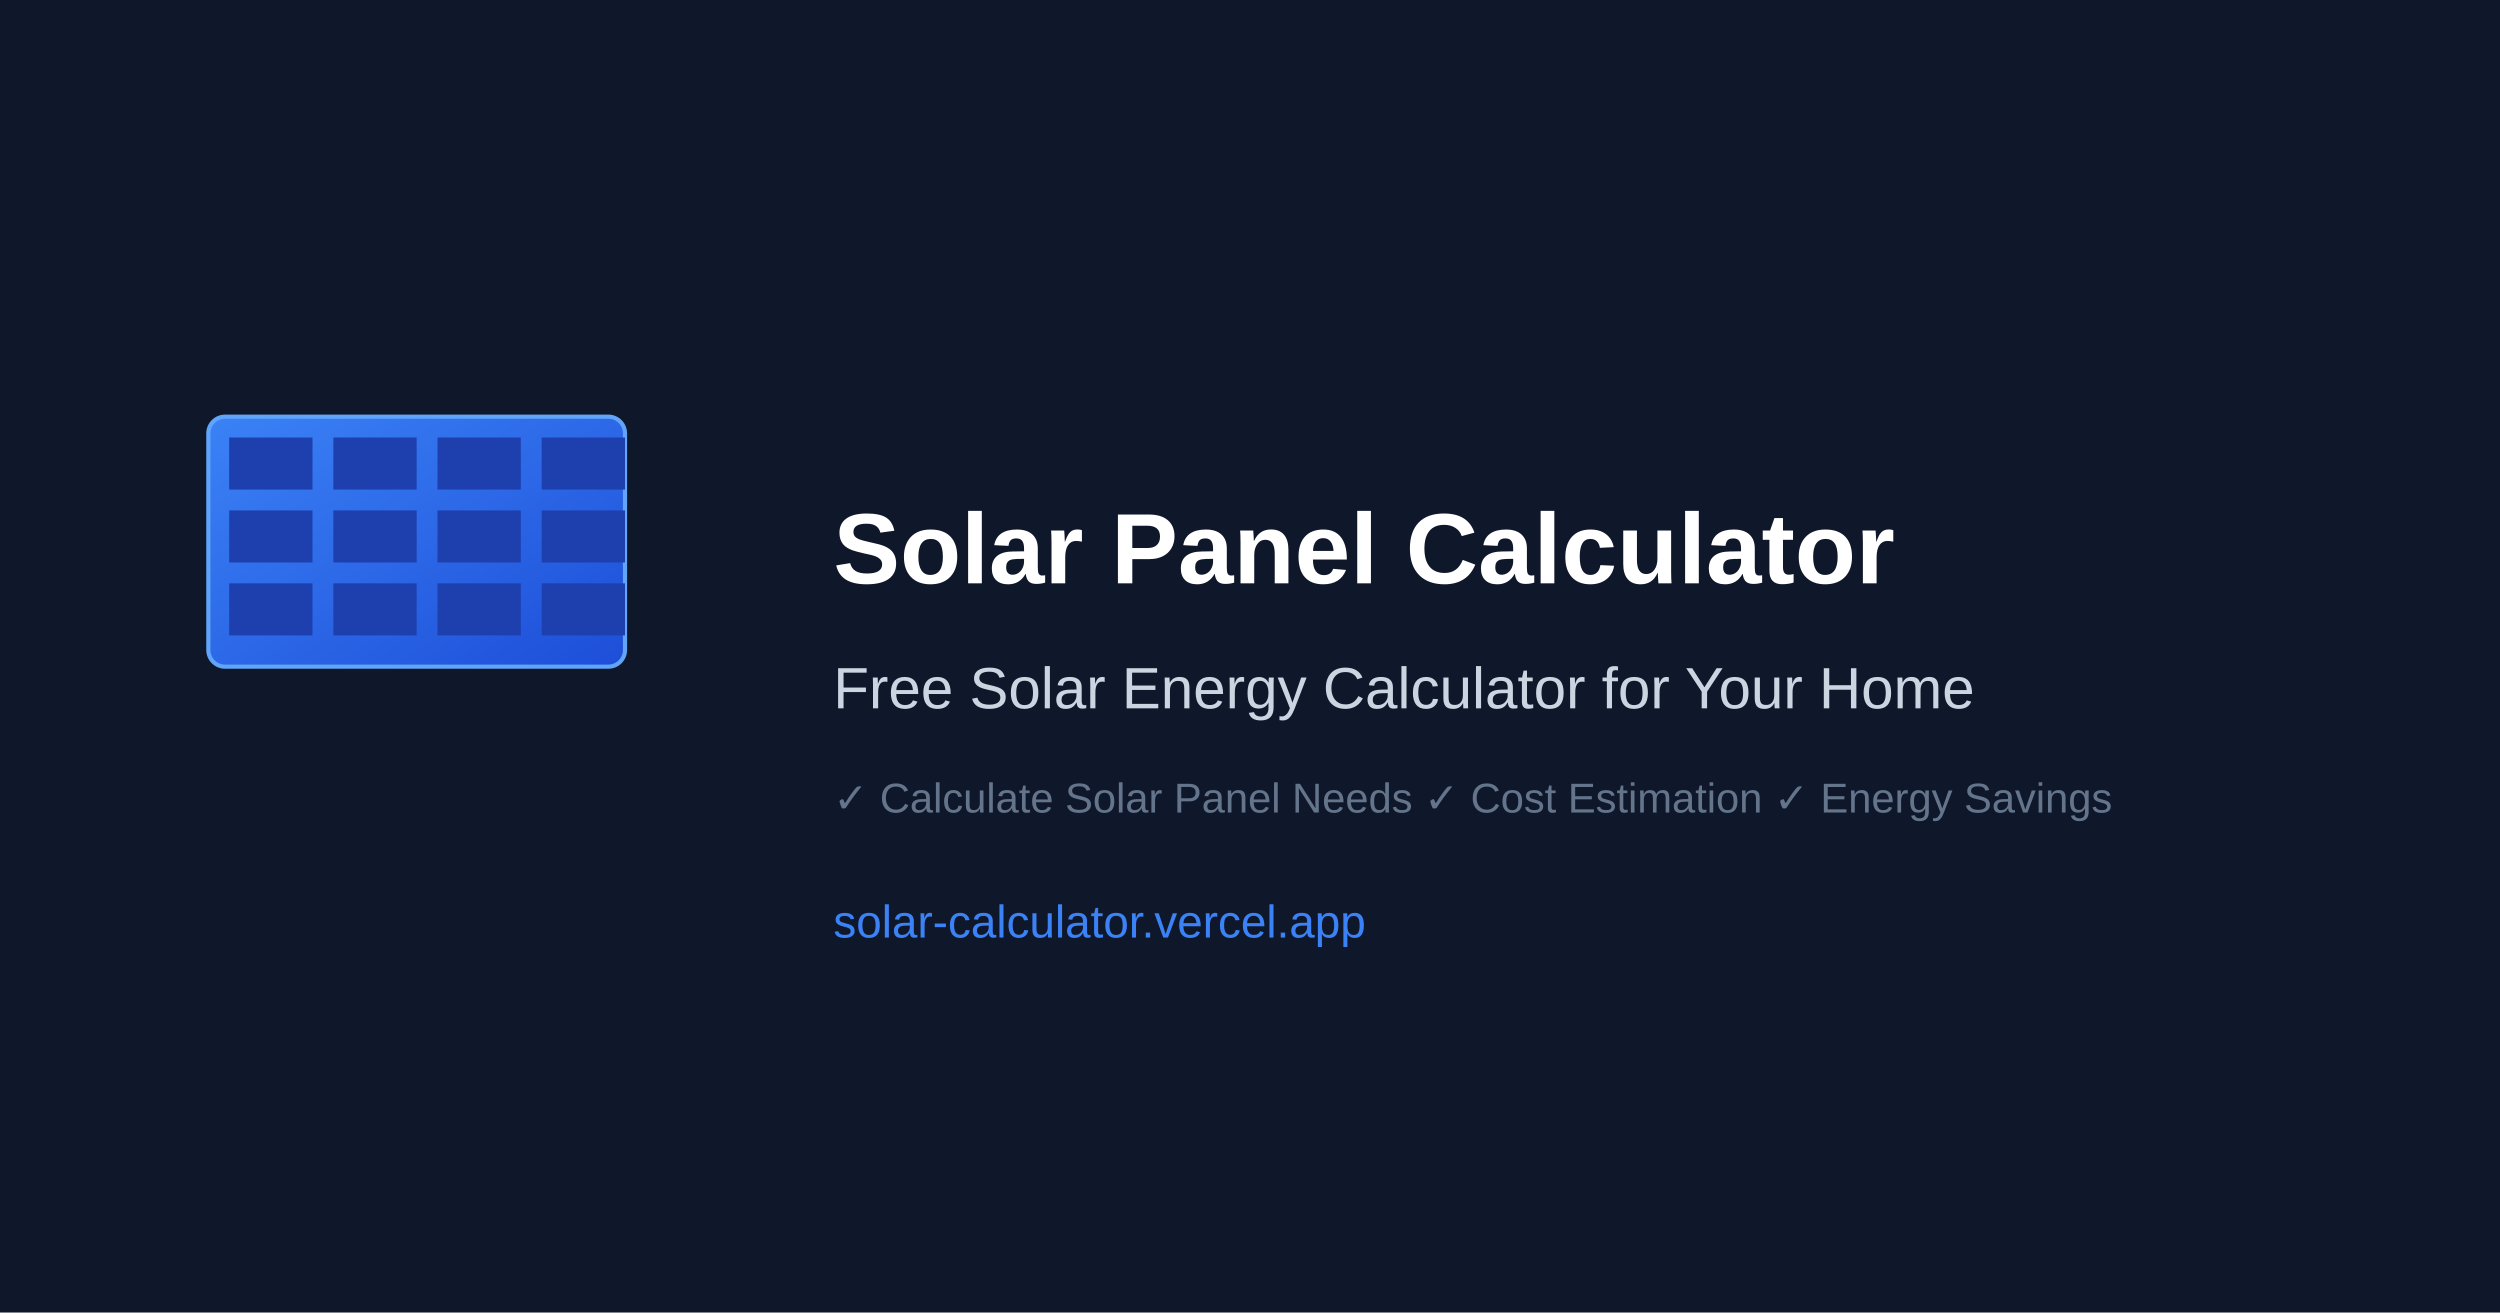
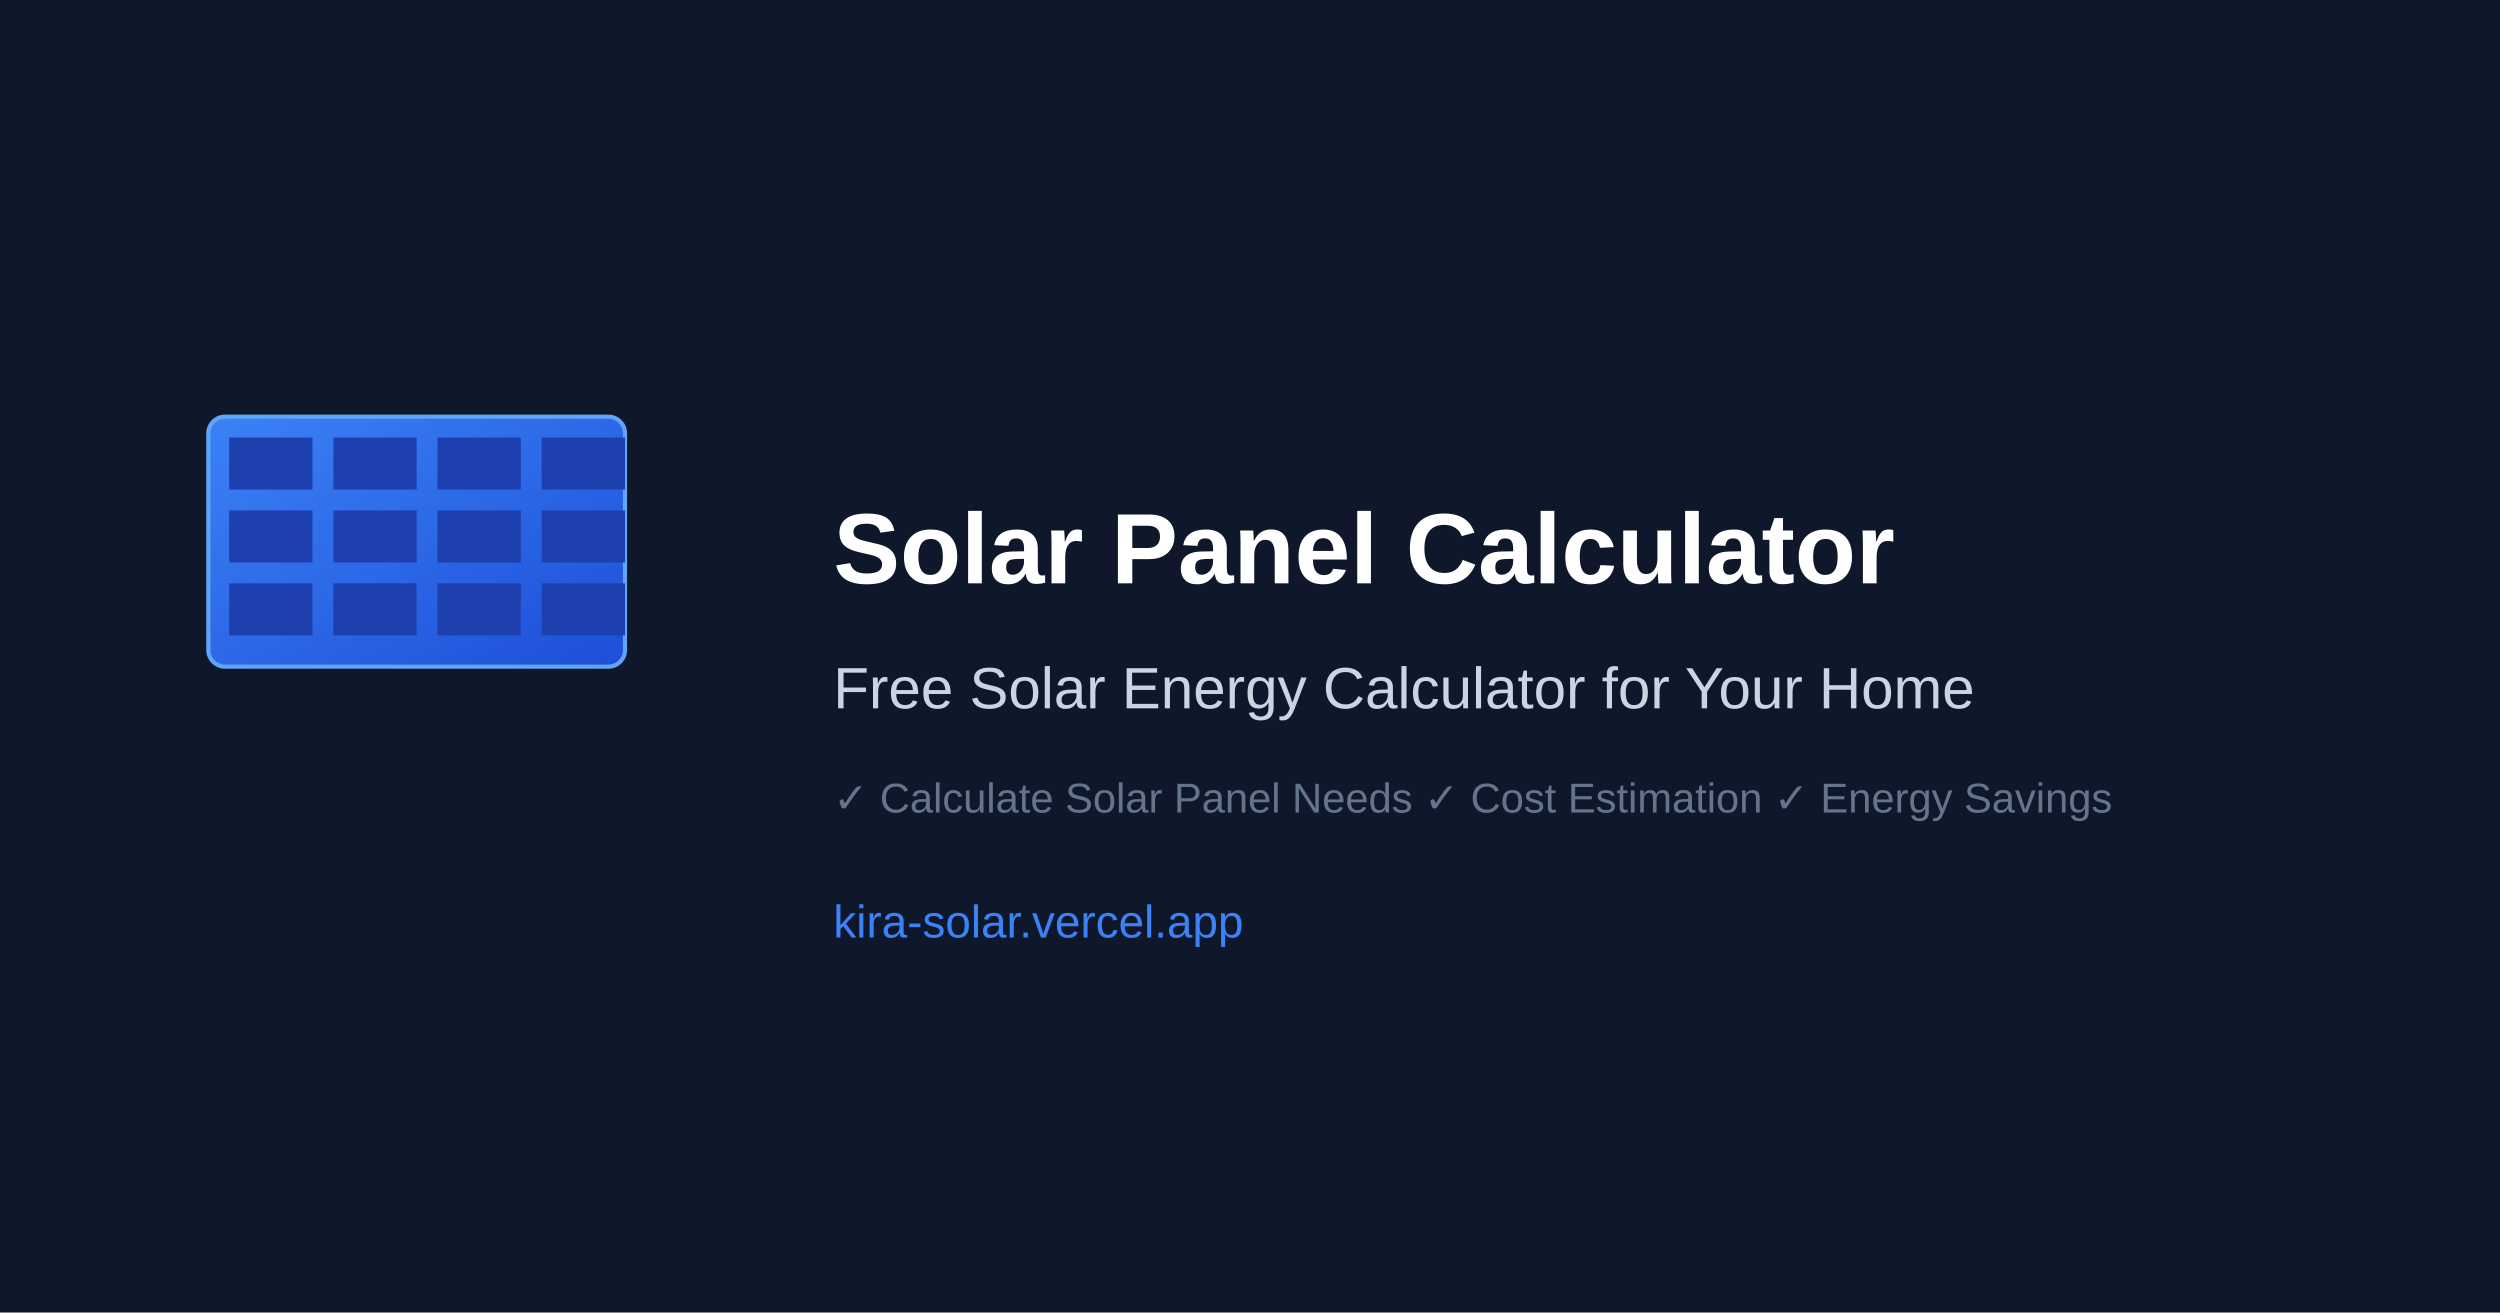
<svg xmlns="http://www.w3.org/2000/svg" width="1200" height="630" viewBox="0 0 1200 630" fill="none">
  <rect width="1200" height="630" fill="#0f172a" />
  <defs>
    <linearGradient id="gradient" x1="0%" y1="0%" x2="100%" y2="100%">
      <stop offset="0%" style="stop-color:#3b82f6;stop-opacity:1" />
      <stop offset="100%" style="stop-color:#1d4ed8;stop-opacity:1" />
    </linearGradient>
  </defs>
  <rect x="100" y="200" width="200" height="120" rx="8" fill="url(#gradient)" stroke="#60a5fa" stroke-width="2" />
  <rect x="110" y="210" width="40" height="25" fill="#1e40af" />
  <rect x="160" y="210" width="40" height="25" fill="#1e40af" />
  <rect x="210" y="210" width="40" height="25" fill="#1e40af" />
  <rect x="260" y="210" width="40" height="25" fill="#1e40af" />
  <rect x="110" y="245" width="40" height="25" fill="#1e40af" />
  <rect x="160" y="245" width="40" height="25" fill="#1e40af" />
  <rect x="210" y="245" width="40" height="25" fill="#1e40af" />
  <rect x="260" y="245" width="40" height="25" fill="#1e40af" />
  <rect x="110" y="280" width="40" height="25" fill="#1e40af" />
  <rect x="160" y="280" width="40" height="25" fill="#1e40af" />
  <rect x="210" y="280" width="40" height="25" fill="#1e40af" />
  <rect x="260" y="280" width="40" height="25" fill="#1e40af" />
  <text x="400" y="280" font-family="Arial, sans-serif" font-size="48" font-weight="bold" fill="#ffffff">
    Solar Panel Calculator
  </text>
  <text x="400" y="340" font-family="Arial, sans-serif" font-size="28" fill="#cbd5e1">
    Free Solar Energy Calculator for Your Home
  </text>
  <text x="400" y="390" font-family="Arial, sans-serif" font-size="20" fill="#64748b">
    ✓ Calculate Solar Panel Needs  ✓ Cost Estimation  ✓ Energy Savings
  </text>
  <text x="400" y="450" font-family="Arial, sans-serif" font-size="22" fill="#3b82f6">
-     solar-calculator.vercel.app
+     kira-solar.vercel.app
  </text>
</svg>
